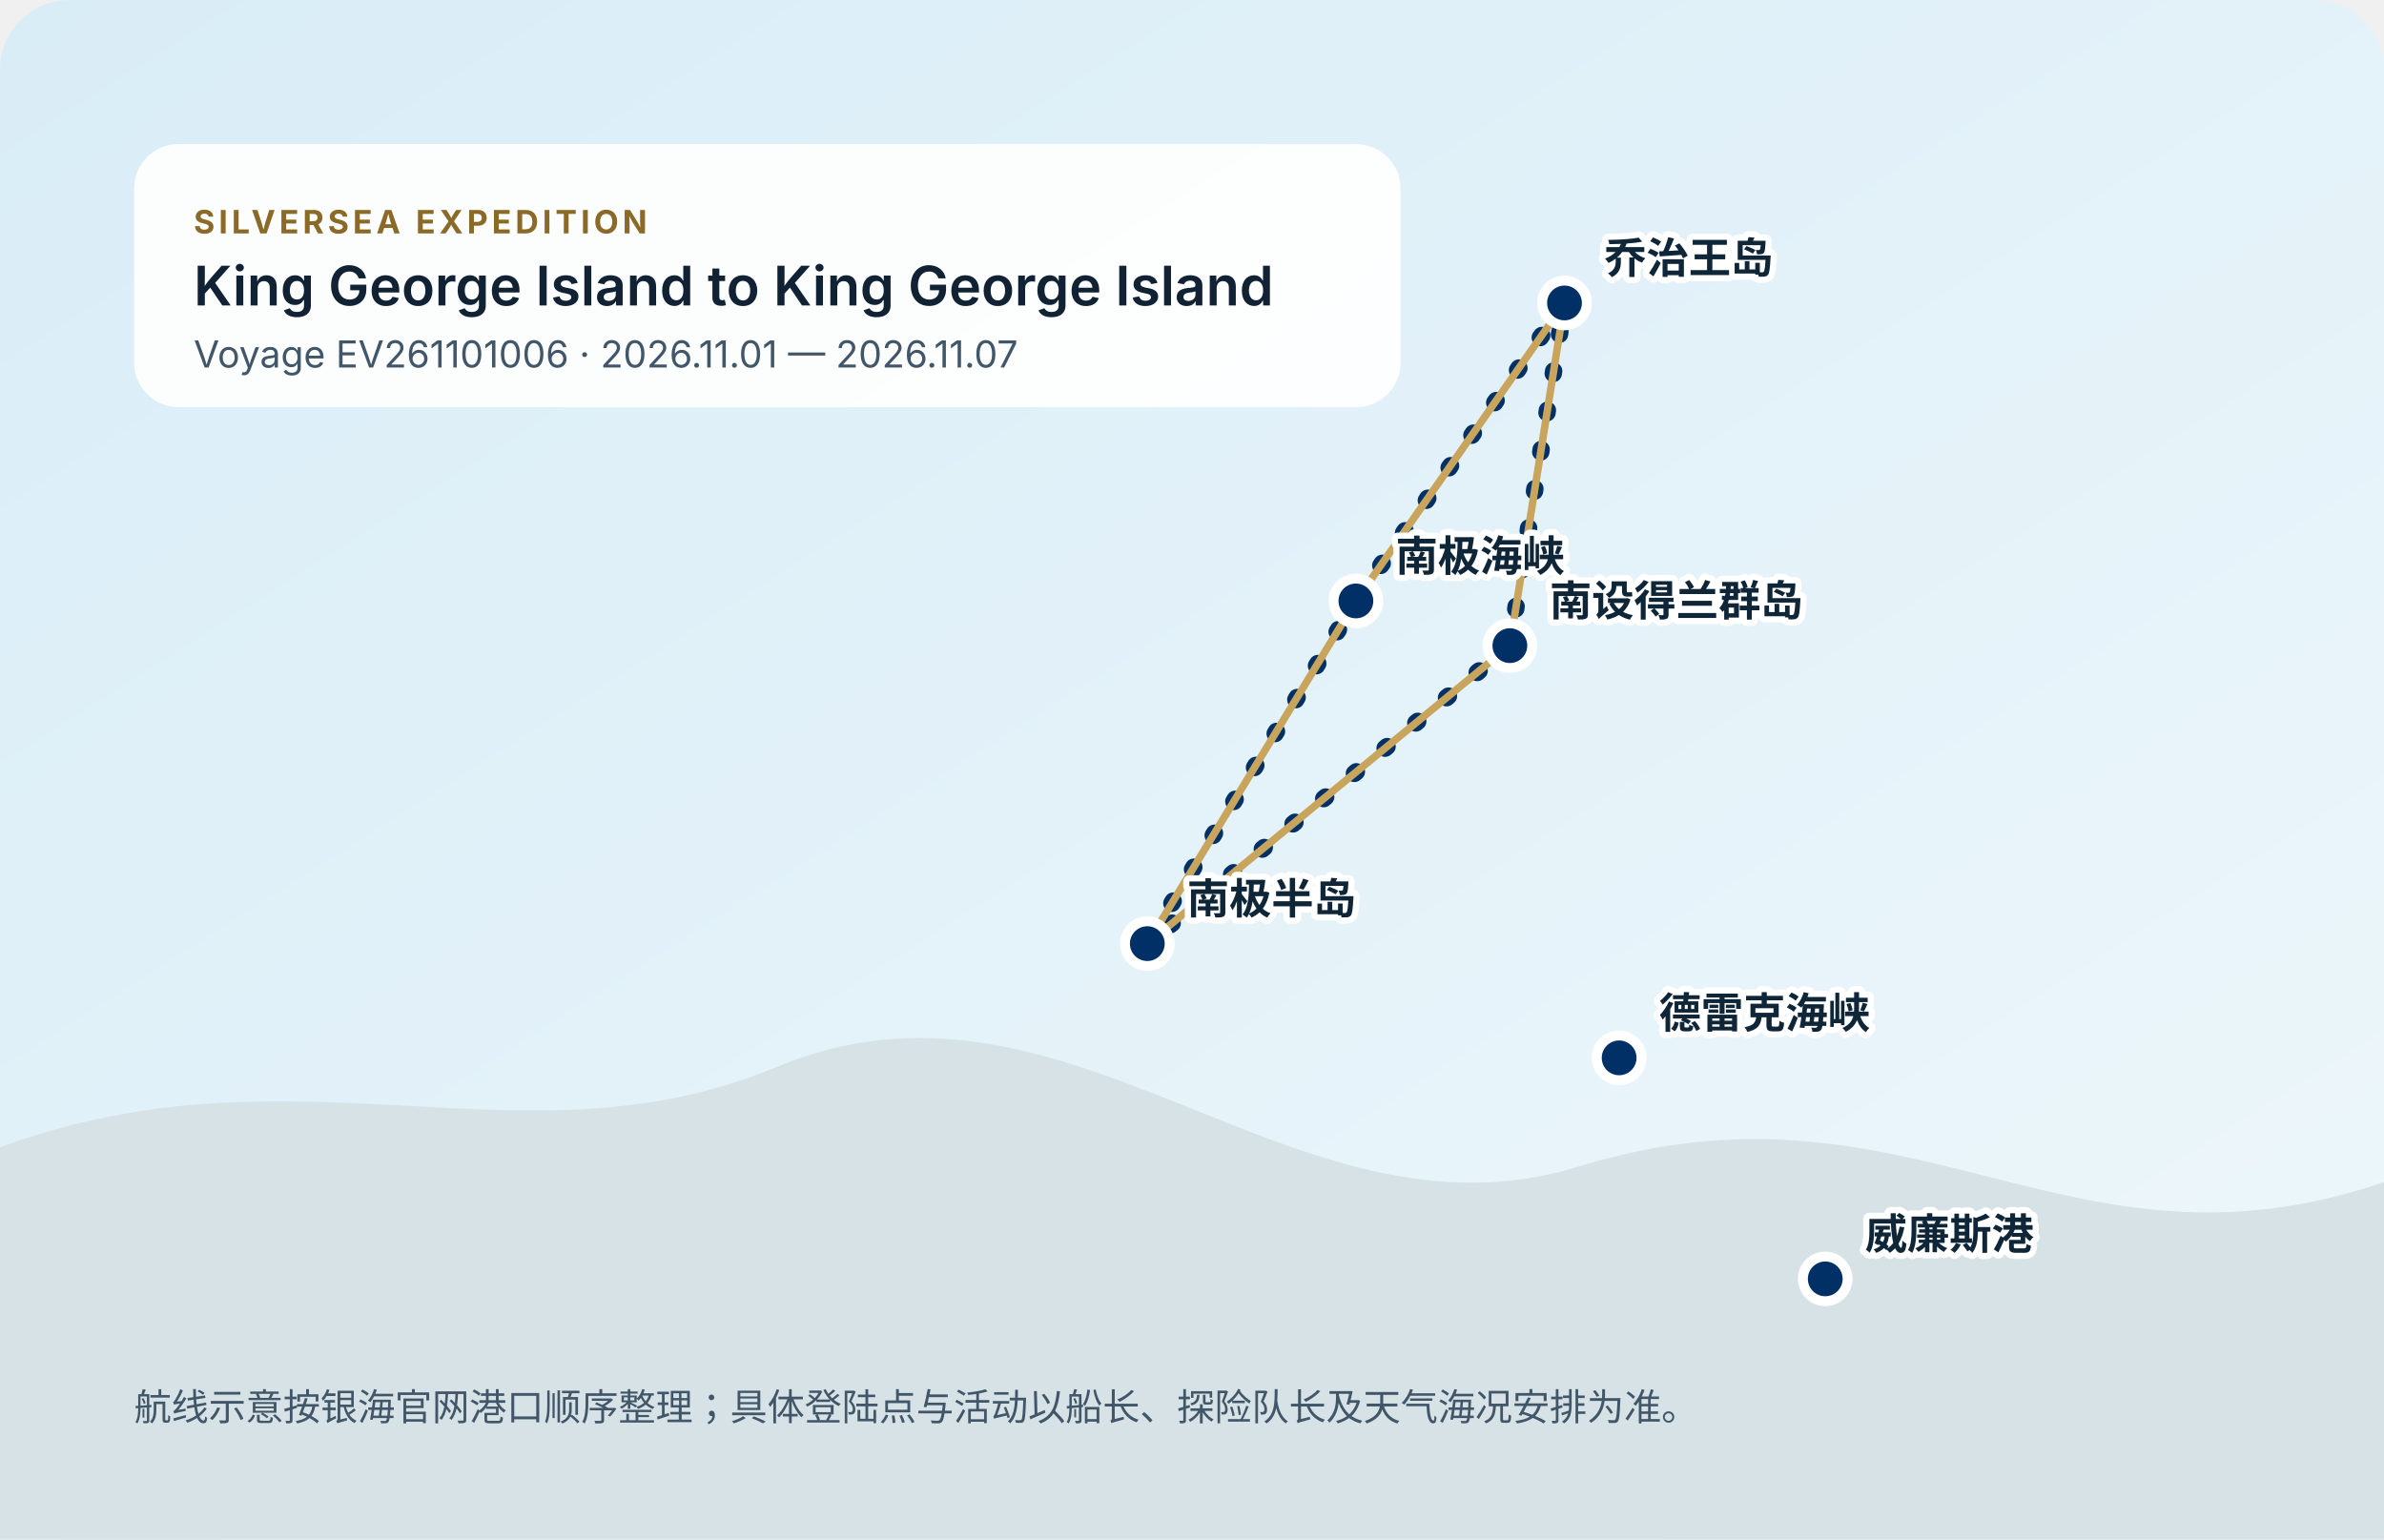
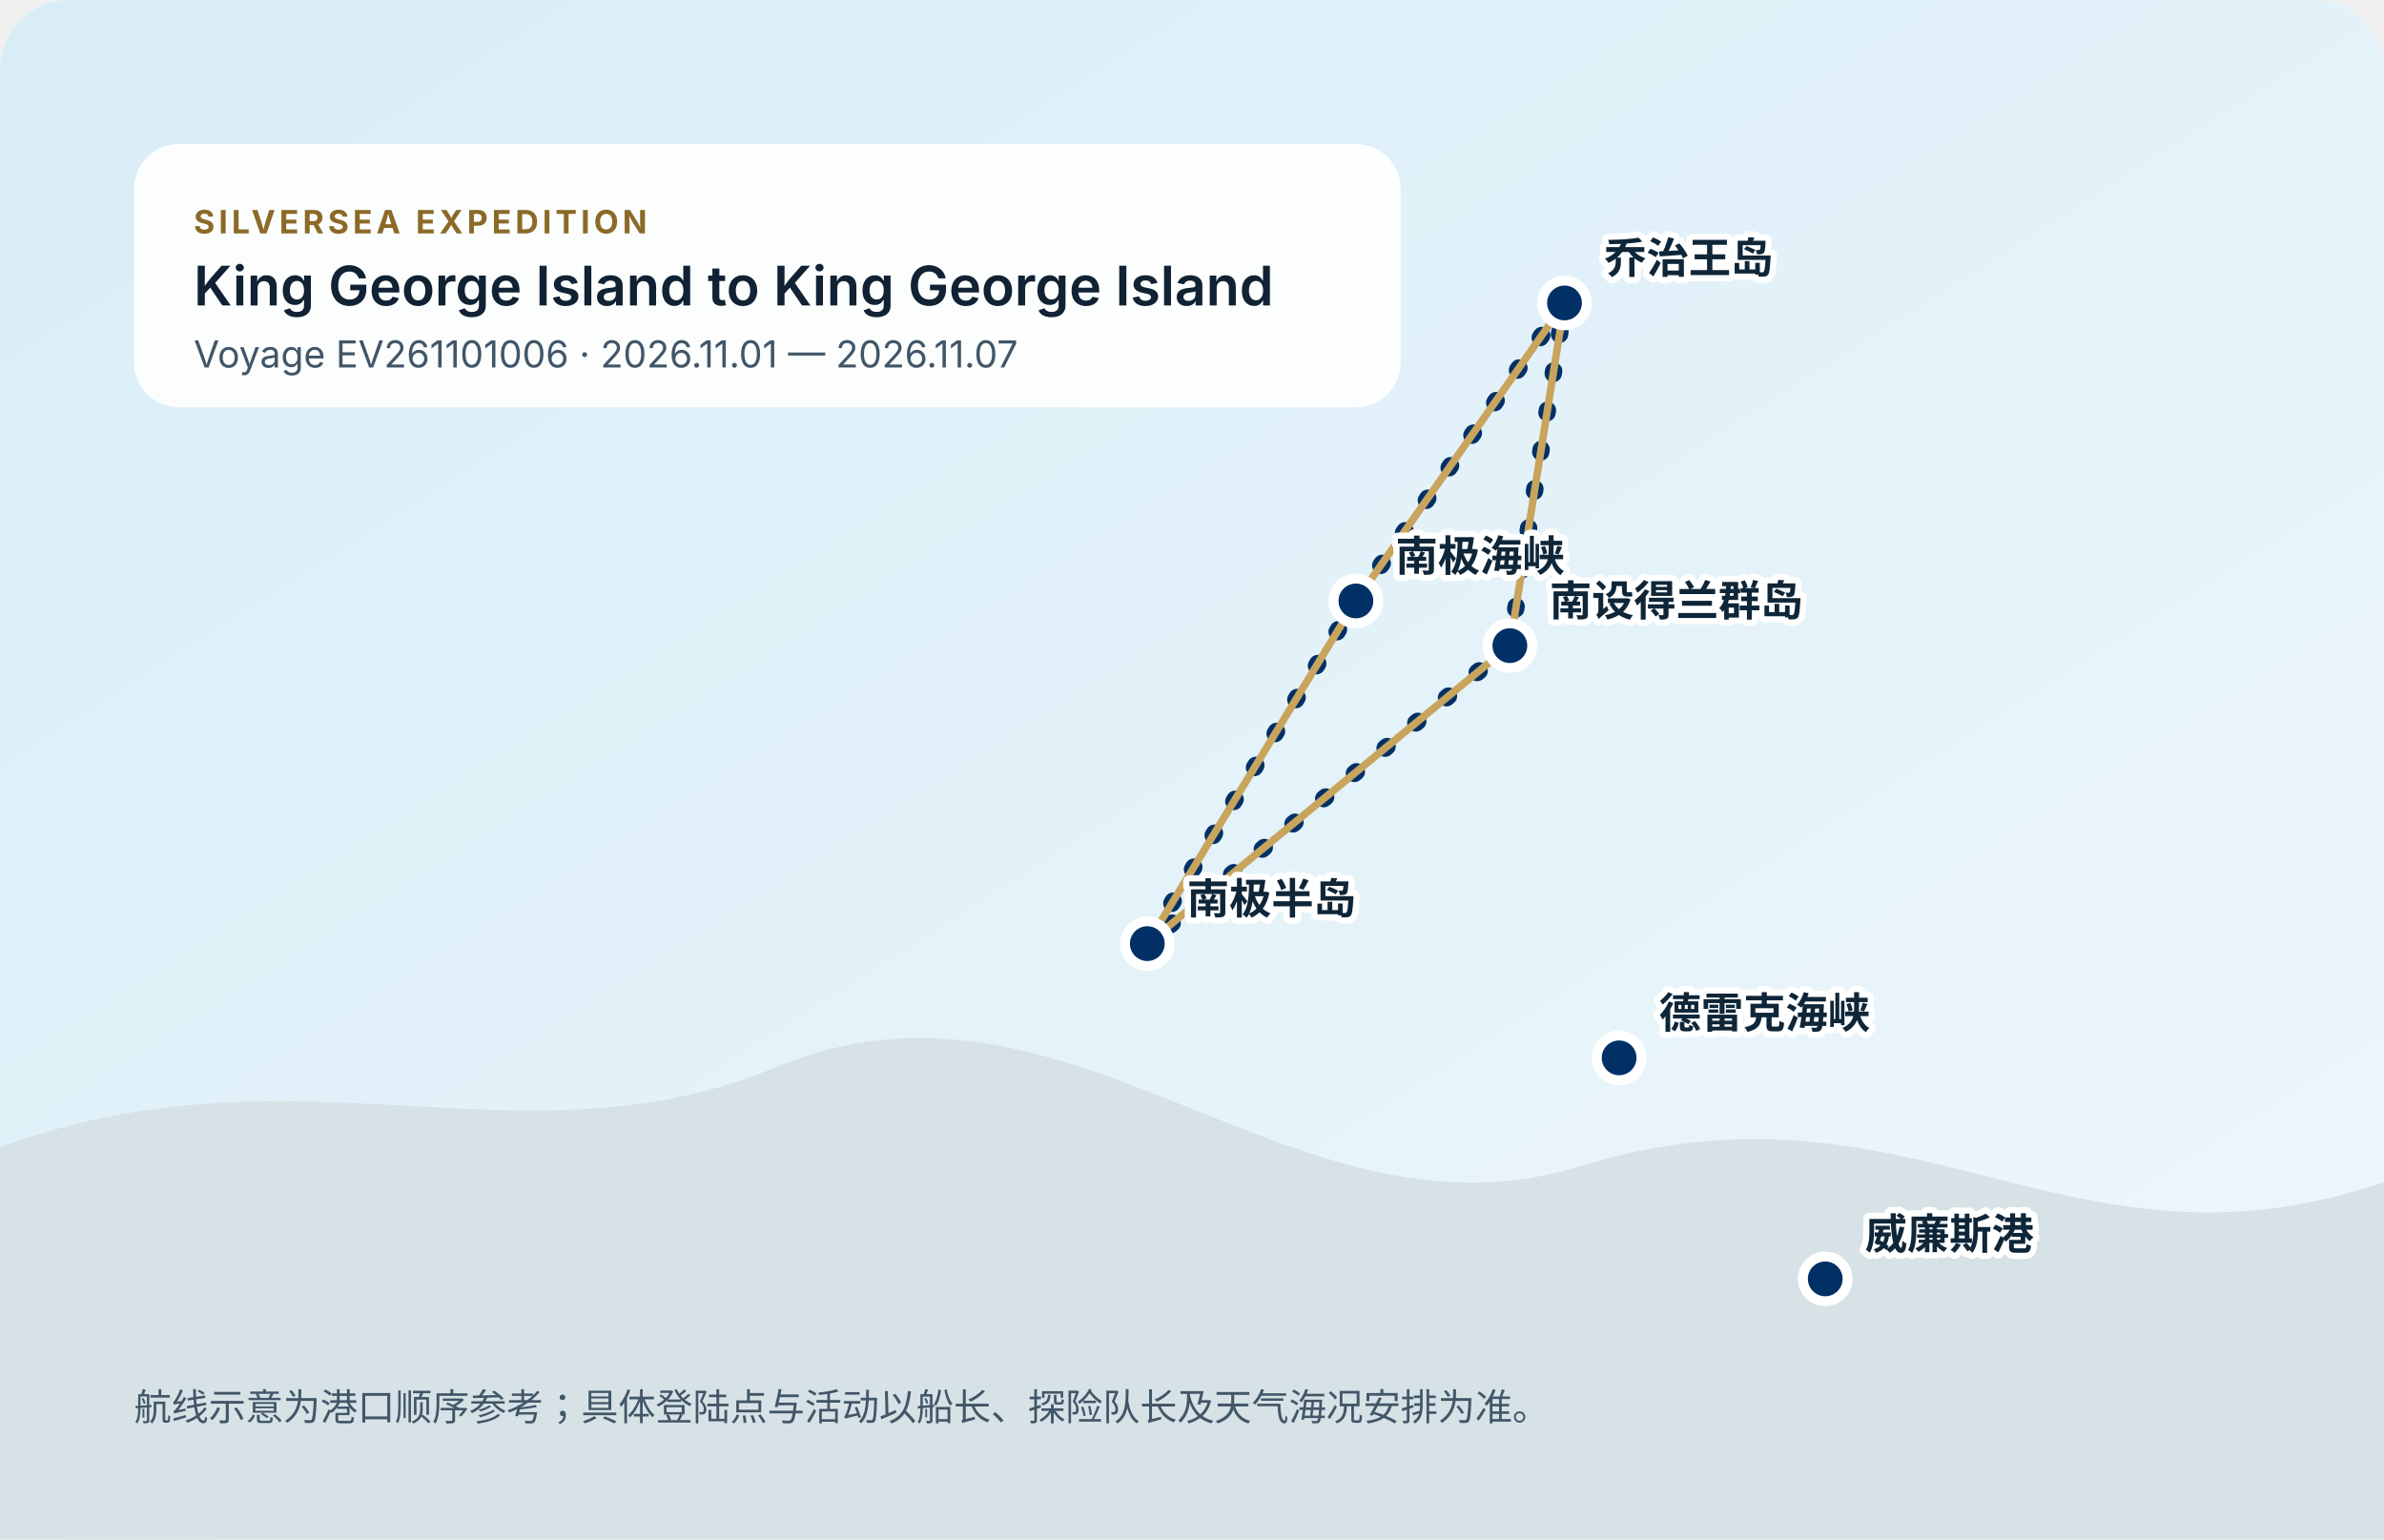
<svg xmlns="http://www.w3.org/2000/svg" viewBox="0 0 960 620" role="img" aria-labelledby="title desc">
  <defs>
    <linearGradient id="sea" x1="0" x2="1" y1="0" y2="1">
      <stop offset="0" stop-color="#d9edf7" />
      <stop offset="1" stop-color="#eef7fb" />
    </linearGradient>
  </defs>
  <rect width="960" height="620" rx="28" fill="url(#sea)" />
  <path d="M0 462 C120 418 210 472 312 430 C430 380 520 505 635 470 C770 428 832 520 960 476 L960 620 L0 620 Z" fill="#d6e2e5" />
  <path d="M 630 122 L 546 242 L 462 380 L 608 260 L 630 122" fill="none" stroke="#003066" stroke-width="7" stroke-linecap="round" stroke-linejoin="round" stroke-dasharray="1 15" />
  <path d="M 630 122 L 546 242 L 462 380 L 608 260 L 630 122" fill="none" stroke="#c8a45d" stroke-width="3" stroke-linecap="round" stroke-linejoin="round" />
  <g>
    <circle cx="630" cy="122" r="9" fill="#003066" stroke="#ffffff" stroke-width="4" />
    <text x="646" y="110" class="label">乔治王岛</text>
  </g>
  <g>
    <circle cx="546" cy="242" r="9" fill="#003066" stroke="#ffffff" stroke-width="4" />
    <text x="562" y="230" class="label">南极海峡</text>
  </g>
  <g>
    <circle cx="462" cy="380" r="9" fill="#003066" stroke="#ffffff" stroke-width="4" />
    <text x="478" y="368" class="label">南极半岛</text>
  </g>
  <g>
    <circle cx="608" cy="260" r="9" fill="#003066" stroke="#ffffff" stroke-width="4" />
    <text x="624" y="248" class="label">南设得兰群岛</text>
  </g>
  <g>
    <circle cx="652" cy="426" r="9" fill="#003066" stroke="#ffffff" stroke-width="4" />
    <text x="668" y="414" class="label">德雷克海峡</text>
  </g>
  <g>
    <circle cx="735" cy="515" r="9" fill="#003066" stroke="#ffffff" stroke-width="4" />
    <text x="751" y="503" class="label">威廉斯港</text>
  </g>
  <g transform="translate(54 58)">
    <rect width="510" height="106" rx="18" fill="#ffffff" opacity=".92" />
    <text x="24" y="36" class="kicker">SILVERSEA EXPEDITION</text>
    <text x="24" y="65" class="title">King George Island to King George Island</text>
    <text x="24" y="90" class="small">Voyage EV261101006 · 2026.11.01 — 2026.11.07</text>
  </g>
-   <text x="54" y="572" class="small">航线示意按银海官网港口顺序整理；具体登陆点与活动以船长、探险队长及天气海况安排为准。</text>
+   <text x="54" y="572" class="small">航线示意为港口顺序参考；具体登陆点与活动以船长、探险队长及天气海况安排为准。</text>
  <style>
    .title { font: 600 22px -apple-system, BlinkMacSystemFont, "PingFang SC", sans-serif; fill: #102233; }
    .kicker { font: 700 13px -apple-system, BlinkMacSystemFont, "PingFang SC", sans-serif; letter-spacing: .12em; fill: #8b6a28; }
    .label { font: 600 17px -apple-system, BlinkMacSystemFont, "PingFang SC", sans-serif; fill: #0f2638; paint-order: stroke; stroke: #fff; stroke-width: 5px; stroke-linejoin: round; }
    .small { font: 15px -apple-system, BlinkMacSystemFont, "PingFang SC", sans-serif; fill: #415668; }
  </style>
</svg>
